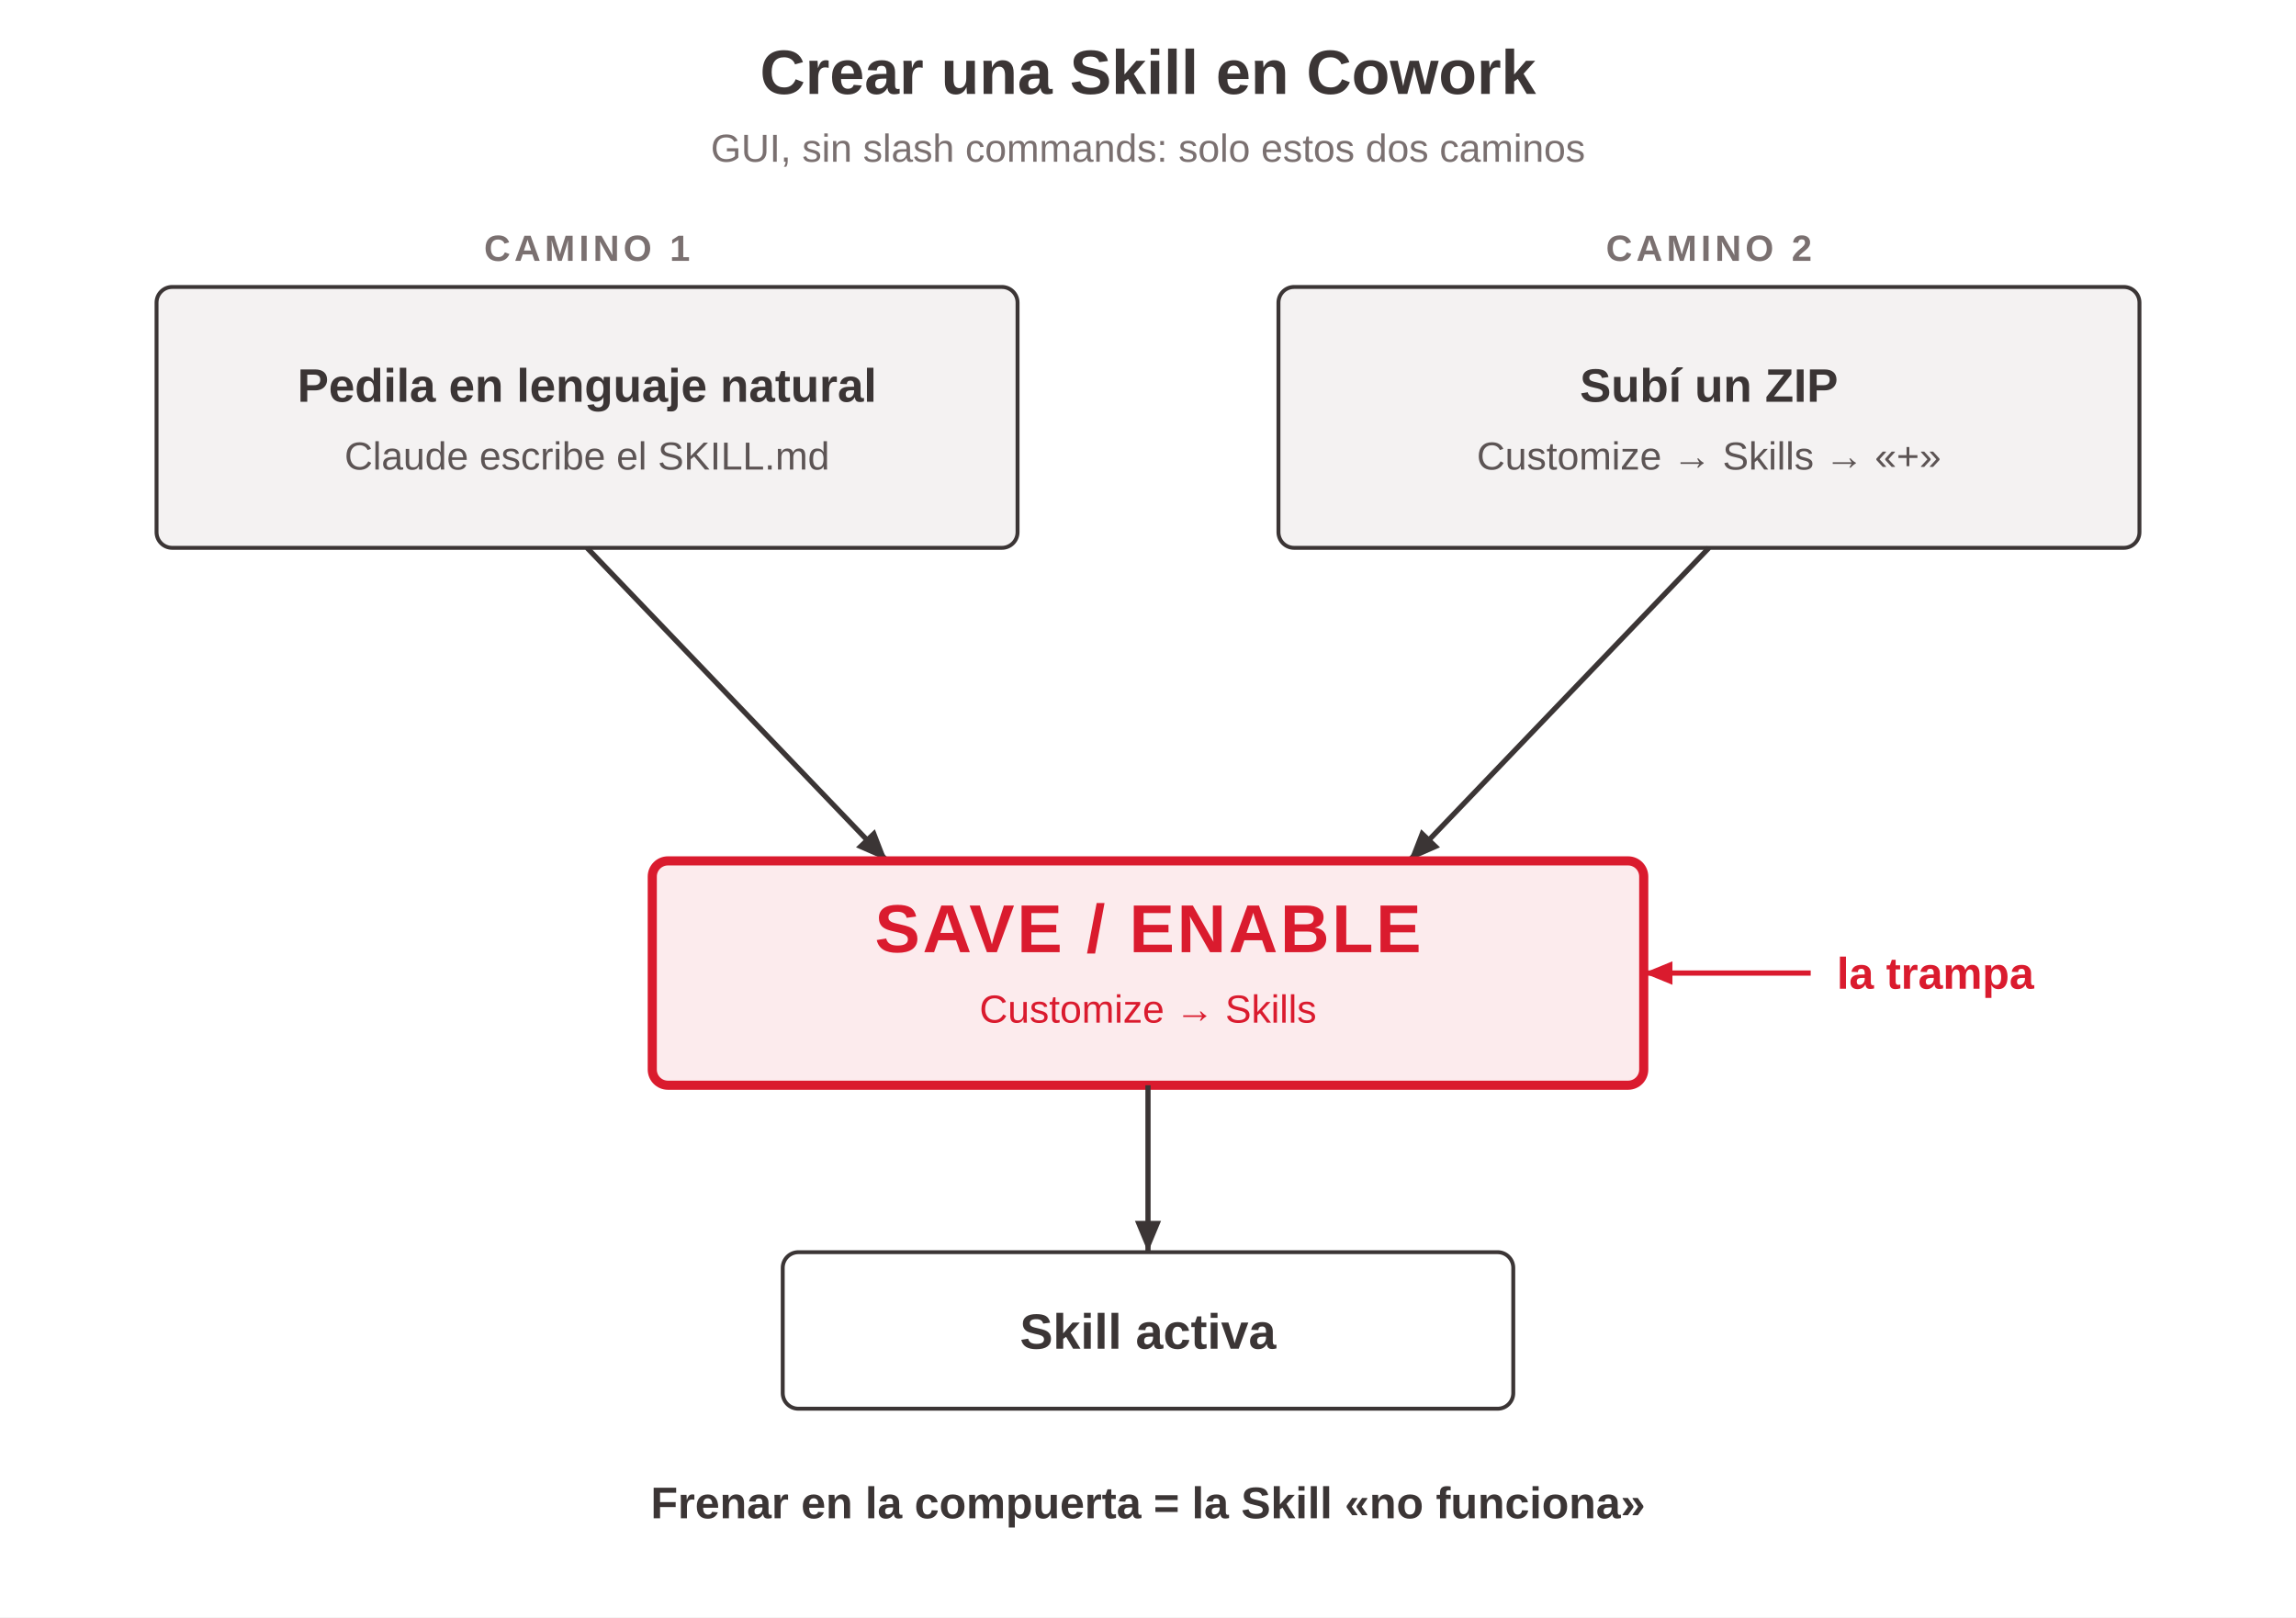
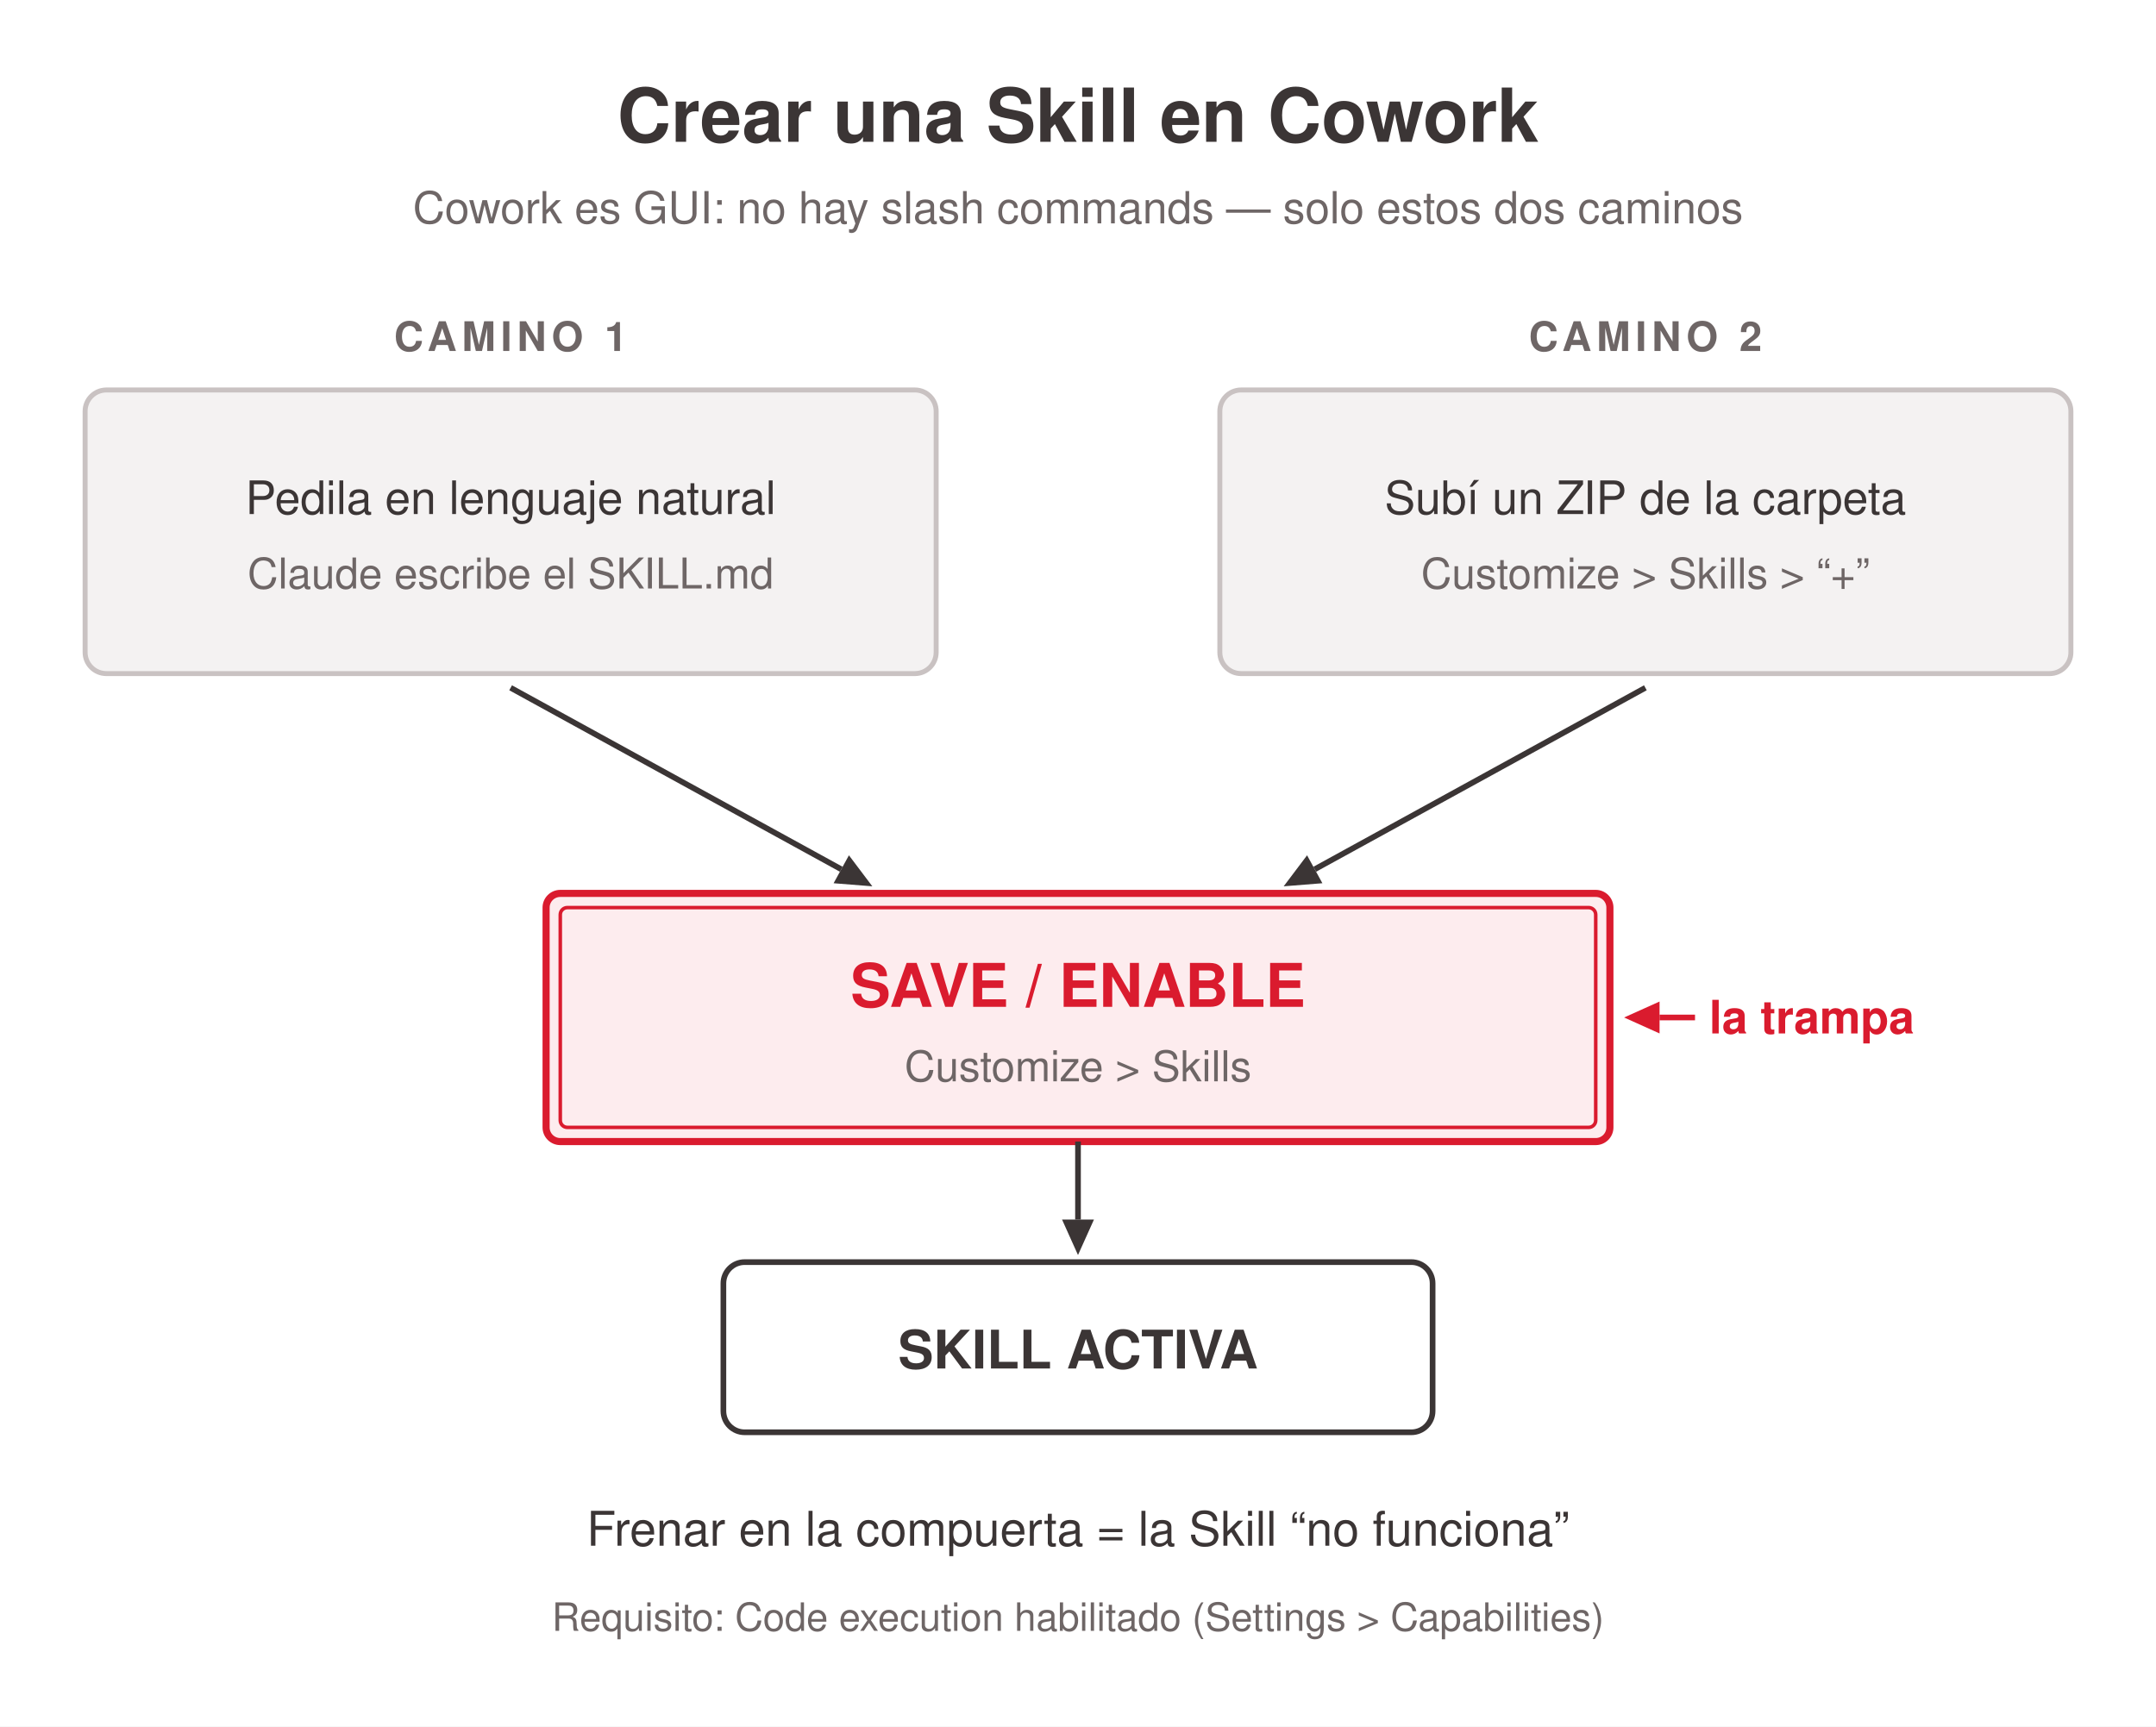
- <svg xmlns="http://www.w3.org/2000/svg" viewBox="0 0 880 620">
-   <defs>
-     <marker id="arrowGrey" viewBox="0 0 12 10" refX="12" refY="5" markerWidth="12" markerHeight="10" orient="auto" markerUnits="userSpaceOnUse">
-       <path d="M0,0 L12,5 L0,10 Z" fill="#3B3535" />
-     </marker>
-     <marker id="arrowRed" viewBox="0 0 11 9" refX="11" refY="4.5" markerWidth="11" markerHeight="9" orient="auto" markerUnits="userSpaceOnUse">
-       <path d="M0,0 L11,4.5 L0,9 Z" fill="#DA1B2E" />
-     </marker>
-   </defs>
-   <rect x="0" y="0" width="880" height="620" fill="#ffffff" />
-   <text x="440" y="36" text-anchor="middle" font-family="Arial, Helvetica, sans-serif" font-size="24" font-weight="bold" fill="#3B3535">Crear una Skill en Cowork</text>
-   <text x="440" y="62" text-anchor="middle" font-family="Arial, Helvetica, sans-serif" font-size="15" fill="#7A7070">GUI, sin slash commands: solo estos dos caminos</text>
-   <text x="225" y="100" text-anchor="middle" font-family="Arial, Helvetica, sans-serif" font-size="14" font-weight="bold" letter-spacing="1.5" fill="#7A7070">CAMINO 1</text>
-   <text x="655" y="100" text-anchor="middle" font-family="Arial, Helvetica, sans-serif" font-size="14" font-weight="bold" letter-spacing="1.5" fill="#7A7070">CAMINO 2</text>
-   <rect x="60" y="110" width="330" height="100" rx="6" fill="#F4F2F2" stroke="#3B3535" stroke-width="1.5" />
-   <text x="225" y="154" text-anchor="middle" font-family="Arial, Helvetica, sans-serif" font-size="18" font-weight="bold" fill="#3B3535">Pedila en lenguaje natural</text>
-   <text x="225" y="180" text-anchor="middle" font-family="Arial, Helvetica, sans-serif" font-size="15" fill="#5C5454">Claude escribe el SKILL.md</text>
-   <rect x="490" y="110" width="330" height="100" rx="6" fill="#F4F2F2" stroke="#3B3535" stroke-width="1.5" />
-   <text x="655" y="154" text-anchor="middle" font-family="Arial, Helvetica, sans-serif" font-size="18" font-weight="bold" fill="#3B3535">Subí un ZIP</text>
-   <text x="655" y="180" text-anchor="middle" font-family="Arial, Helvetica, sans-serif" font-size="15" fill="#5C5454">Customize → Skills → «+»</text>
-   <path d="M225,210 L340,330" fill="none" stroke="#3B3535" stroke-width="2" marker-end="url(#arrowGrey)" />
-   <path d="M655,210 L540,330" fill="none" stroke="#3B3535" stroke-width="2" marker-end="url(#arrowGrey)" />
-   <rect x="250" y="330" width="380" height="86" rx="6" fill="#FCEBED" stroke="#DA1B2E" stroke-width="3.5" />
-   <text x="440" y="365" text-anchor="middle" font-family="Arial, Helvetica, sans-serif" font-size="26" font-weight="bold" letter-spacing="1" fill="#DA1B2E">SAVE / ENABLE</text>
-   <text x="440" y="392" text-anchor="middle" font-family="Arial, Helvetica, sans-serif" font-size="15" fill="#DA1B2E">Customize → Skills</text>
-   <path d="M694,373 L630,373" fill="none" stroke="#DA1B2E" stroke-width="2" marker-end="url(#arrowRed)" />
-   <text x="704" y="379" text-anchor="start" font-family="Arial, Helvetica, sans-serif" font-size="17" font-weight="bold" fill="#DA1B2E">la trampa</text>
-   <path d="M440,416 L440,480" fill="none" stroke="#3B3535" stroke-width="2" marker-end="url(#arrowGrey)" />
-   <rect x="300" y="480" width="280" height="60" rx="6" fill="#ffffff" stroke="#3B3535" stroke-width="1.5" />
-   <text x="440" y="517" text-anchor="middle" font-family="Arial, Helvetica, sans-serif" font-size="19" font-weight="bold" fill="#3B3535">Skill activa</text>
-   <text x="440" y="582" text-anchor="middle" font-family="Arial, Helvetica, sans-serif" font-size="17" font-weight="bold" fill="#3B3535">Frenar en la compuerta = la Skill «no funciona»</text>
+ <svg xmlns="http://www.w3.org/2000/svg" viewBox="0 0 608 487">
+   <rect x="0" y="0" width="608" height="487" fill="#ffffff" />
+   <text x="304" y="40" text-anchor="middle" font-family="Helvetica, Arial, sans-serif" font-size="21" font-weight="bold" fill="#3B3535">Crear una Skill en Cowork</text>
+   <text x="304" y="63" text-anchor="middle" font-family="Helvetica, Arial, sans-serif" font-size="12.5" fill="#6E6666">Cowork es GUI: no hay slash commands — solo estos dos caminos</text>
+   <text x="144" y="99" text-anchor="middle" font-family="Helvetica, Arial, sans-serif" font-size="11.5" font-weight="bold" letter-spacing="1.4" fill="#6E6666">CAMINO 1</text>
+   <text x="464" y="99" text-anchor="middle" font-family="Helvetica, Arial, sans-serif" font-size="11.5" font-weight="bold" letter-spacing="1.4" fill="#6E6666">CAMINO 2</text>
+   <rect x="24" y="110" width="240" height="80" rx="6" fill="#F4F2F2" stroke="#C9C2C2" stroke-width="1.4" />
+   <text x="144" y="145" text-anchor="middle" font-family="Helvetica, Arial, sans-serif" font-size="13" fill="#3B3535">Pedila en lenguaje natural</text>
+   <text x="144" y="166" text-anchor="middle" font-family="Helvetica, Arial, sans-serif" font-size="12" fill="#6E6666">Claude escribe el SKILL.md</text>
+   <rect x="344" y="110" width="240" height="80" rx="6" fill="#F4F2F2" stroke="#C9C2C2" stroke-width="1.4" />
+   <text x="464" y="145" text-anchor="middle" font-family="Helvetica, Arial, sans-serif" font-size="13" fill="#3B3535">Subí un ZIP de la carpeta</text>
+   <text x="464" y="166" text-anchor="middle" font-family="Helvetica, Arial, sans-serif" font-size="12" fill="#6E6666">Customize &gt; Skills &gt; “+”</text>
+   <line x1="144" y1="194" x2="237.24" y2="245.19" stroke="#3B3535" stroke-width="1.6" />
+   <path d="M 246 250 L 235.08 249.13 L 239.40 241.25 Z" fill="#3B3535" />
+   <line x1="464" y1="194" x2="370.76" y2="245.19" stroke="#3B3535" stroke-width="1.6" />
+   <path d="M 362 250 L 368.60 241.25 L 372.92 249.13 Z" fill="#3B3535" />
+   <rect x="154" y="252" width="300" height="70" rx="4" fill="#FDECEE" stroke="#DA1B2E" stroke-width="2" />
+   <rect x="158" y="256" width="292" height="62" rx="2" fill="none" stroke="#DA1B2E" stroke-width="1" />
+   <text x="304" y="284" text-anchor="middle" font-family="Helvetica, Arial, sans-serif" font-size="17" font-weight="bold" fill="#DA1B2E">SAVE / ENABLE</text>
+   <text x="304" y="305" text-anchor="middle" font-family="Helvetica, Arial, sans-serif" font-size="12" fill="#6E6666">Customize &gt; Skills</text>
+   <line x1="478" y1="287" x2="468" y2="287" stroke="#DA1B2E" stroke-width="1.6" />
+   <path d="M 458 287 L 468 282.5 L 468 291.5 Z" fill="#DA1B2E" />
+   <text x="482" y="291.5" font-family="Helvetica, Arial, sans-serif" font-size="13" font-weight="bold" fill="#DA1B2E">la trampa</text>
+   <line x1="304" y1="322" x2="304" y2="344" stroke="#3B3535" stroke-width="1.6" />
+   <path d="M 304 354 L 299.5 344 L 308.5 344 Z" fill="#3B3535" />
+   <rect x="204" y="356" width="200" height="48" rx="6" fill="#ffffff" stroke="#3B3535" stroke-width="1.6" />
+   <text x="304" y="386" text-anchor="middle" font-family="Helvetica, Arial, sans-serif" font-size="15" font-weight="bold" fill="#3B3535">SKILL ACTIVA</text>
+   <text x="304" y="436" text-anchor="middle" font-family="Helvetica, Arial, sans-serif" font-size="13.5" fill="#3B3535">Frenar en la compuerta = la Skill “no funciona”</text>
+   <text x="304" y="460" text-anchor="middle" font-family="Helvetica, Arial, sans-serif" font-size="11" fill="#6E6666">Requisito: Code execution habilitado (Settings &gt; Capabilities)</text>
</svg>
